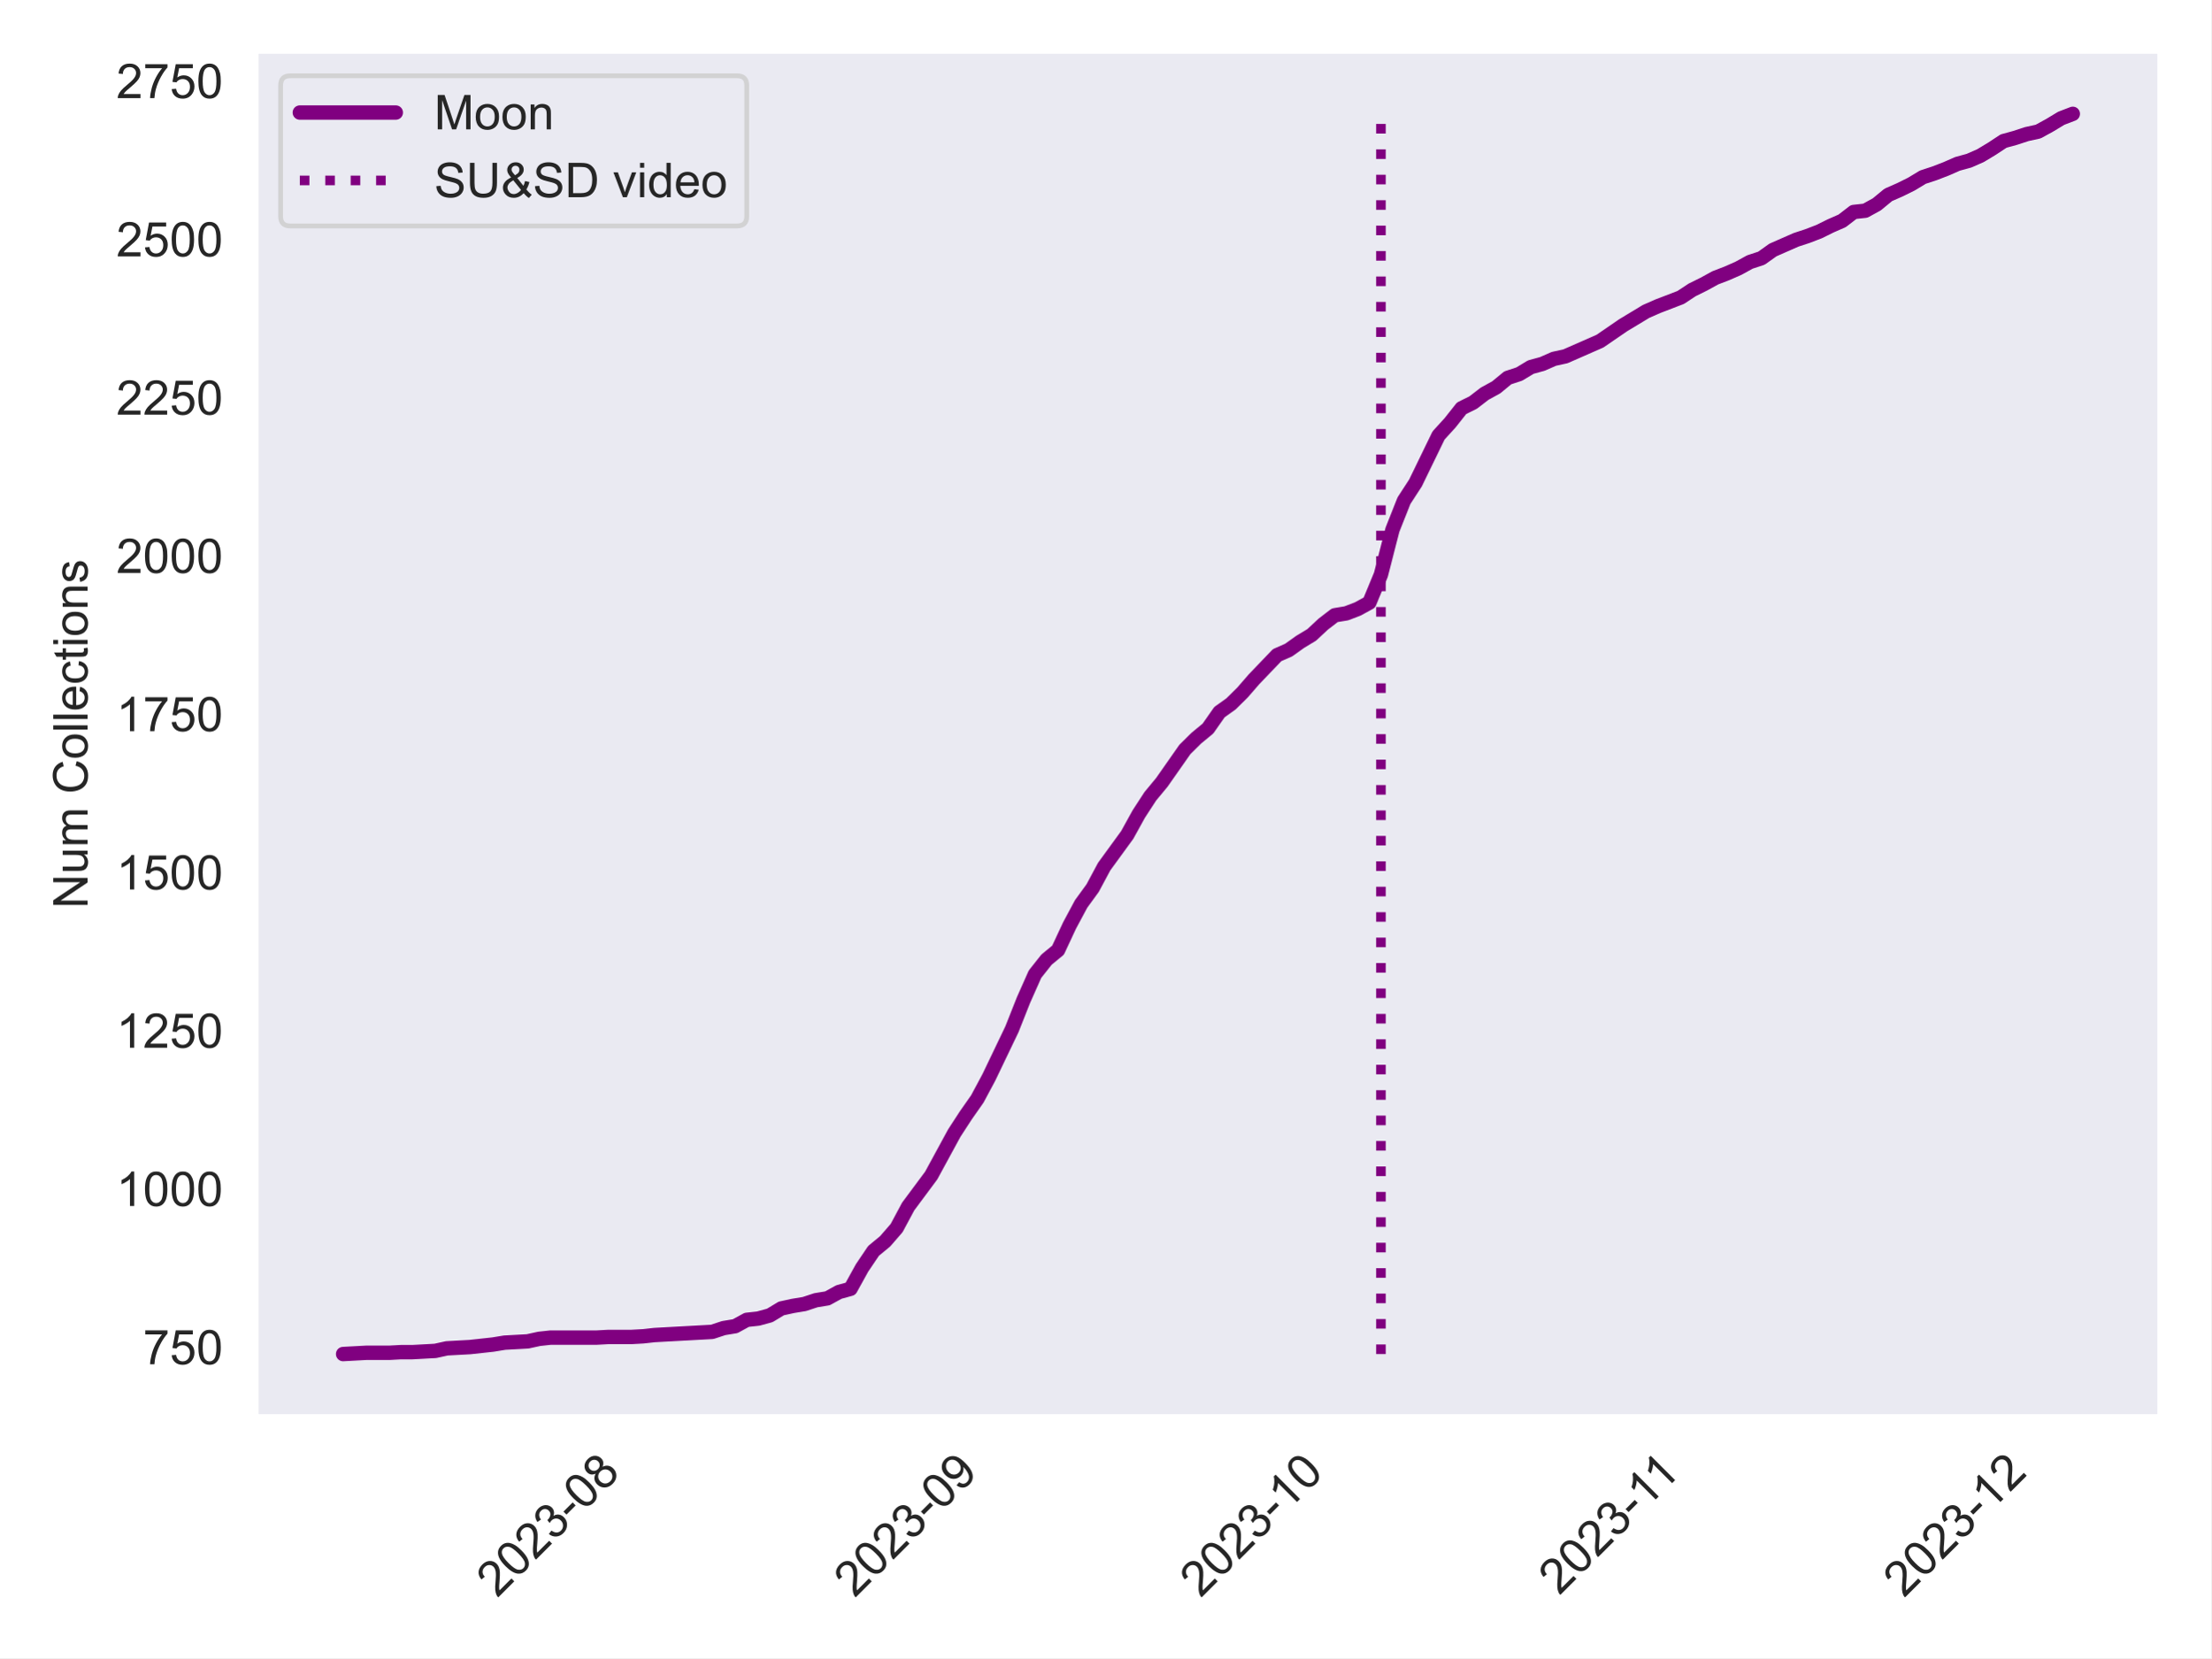
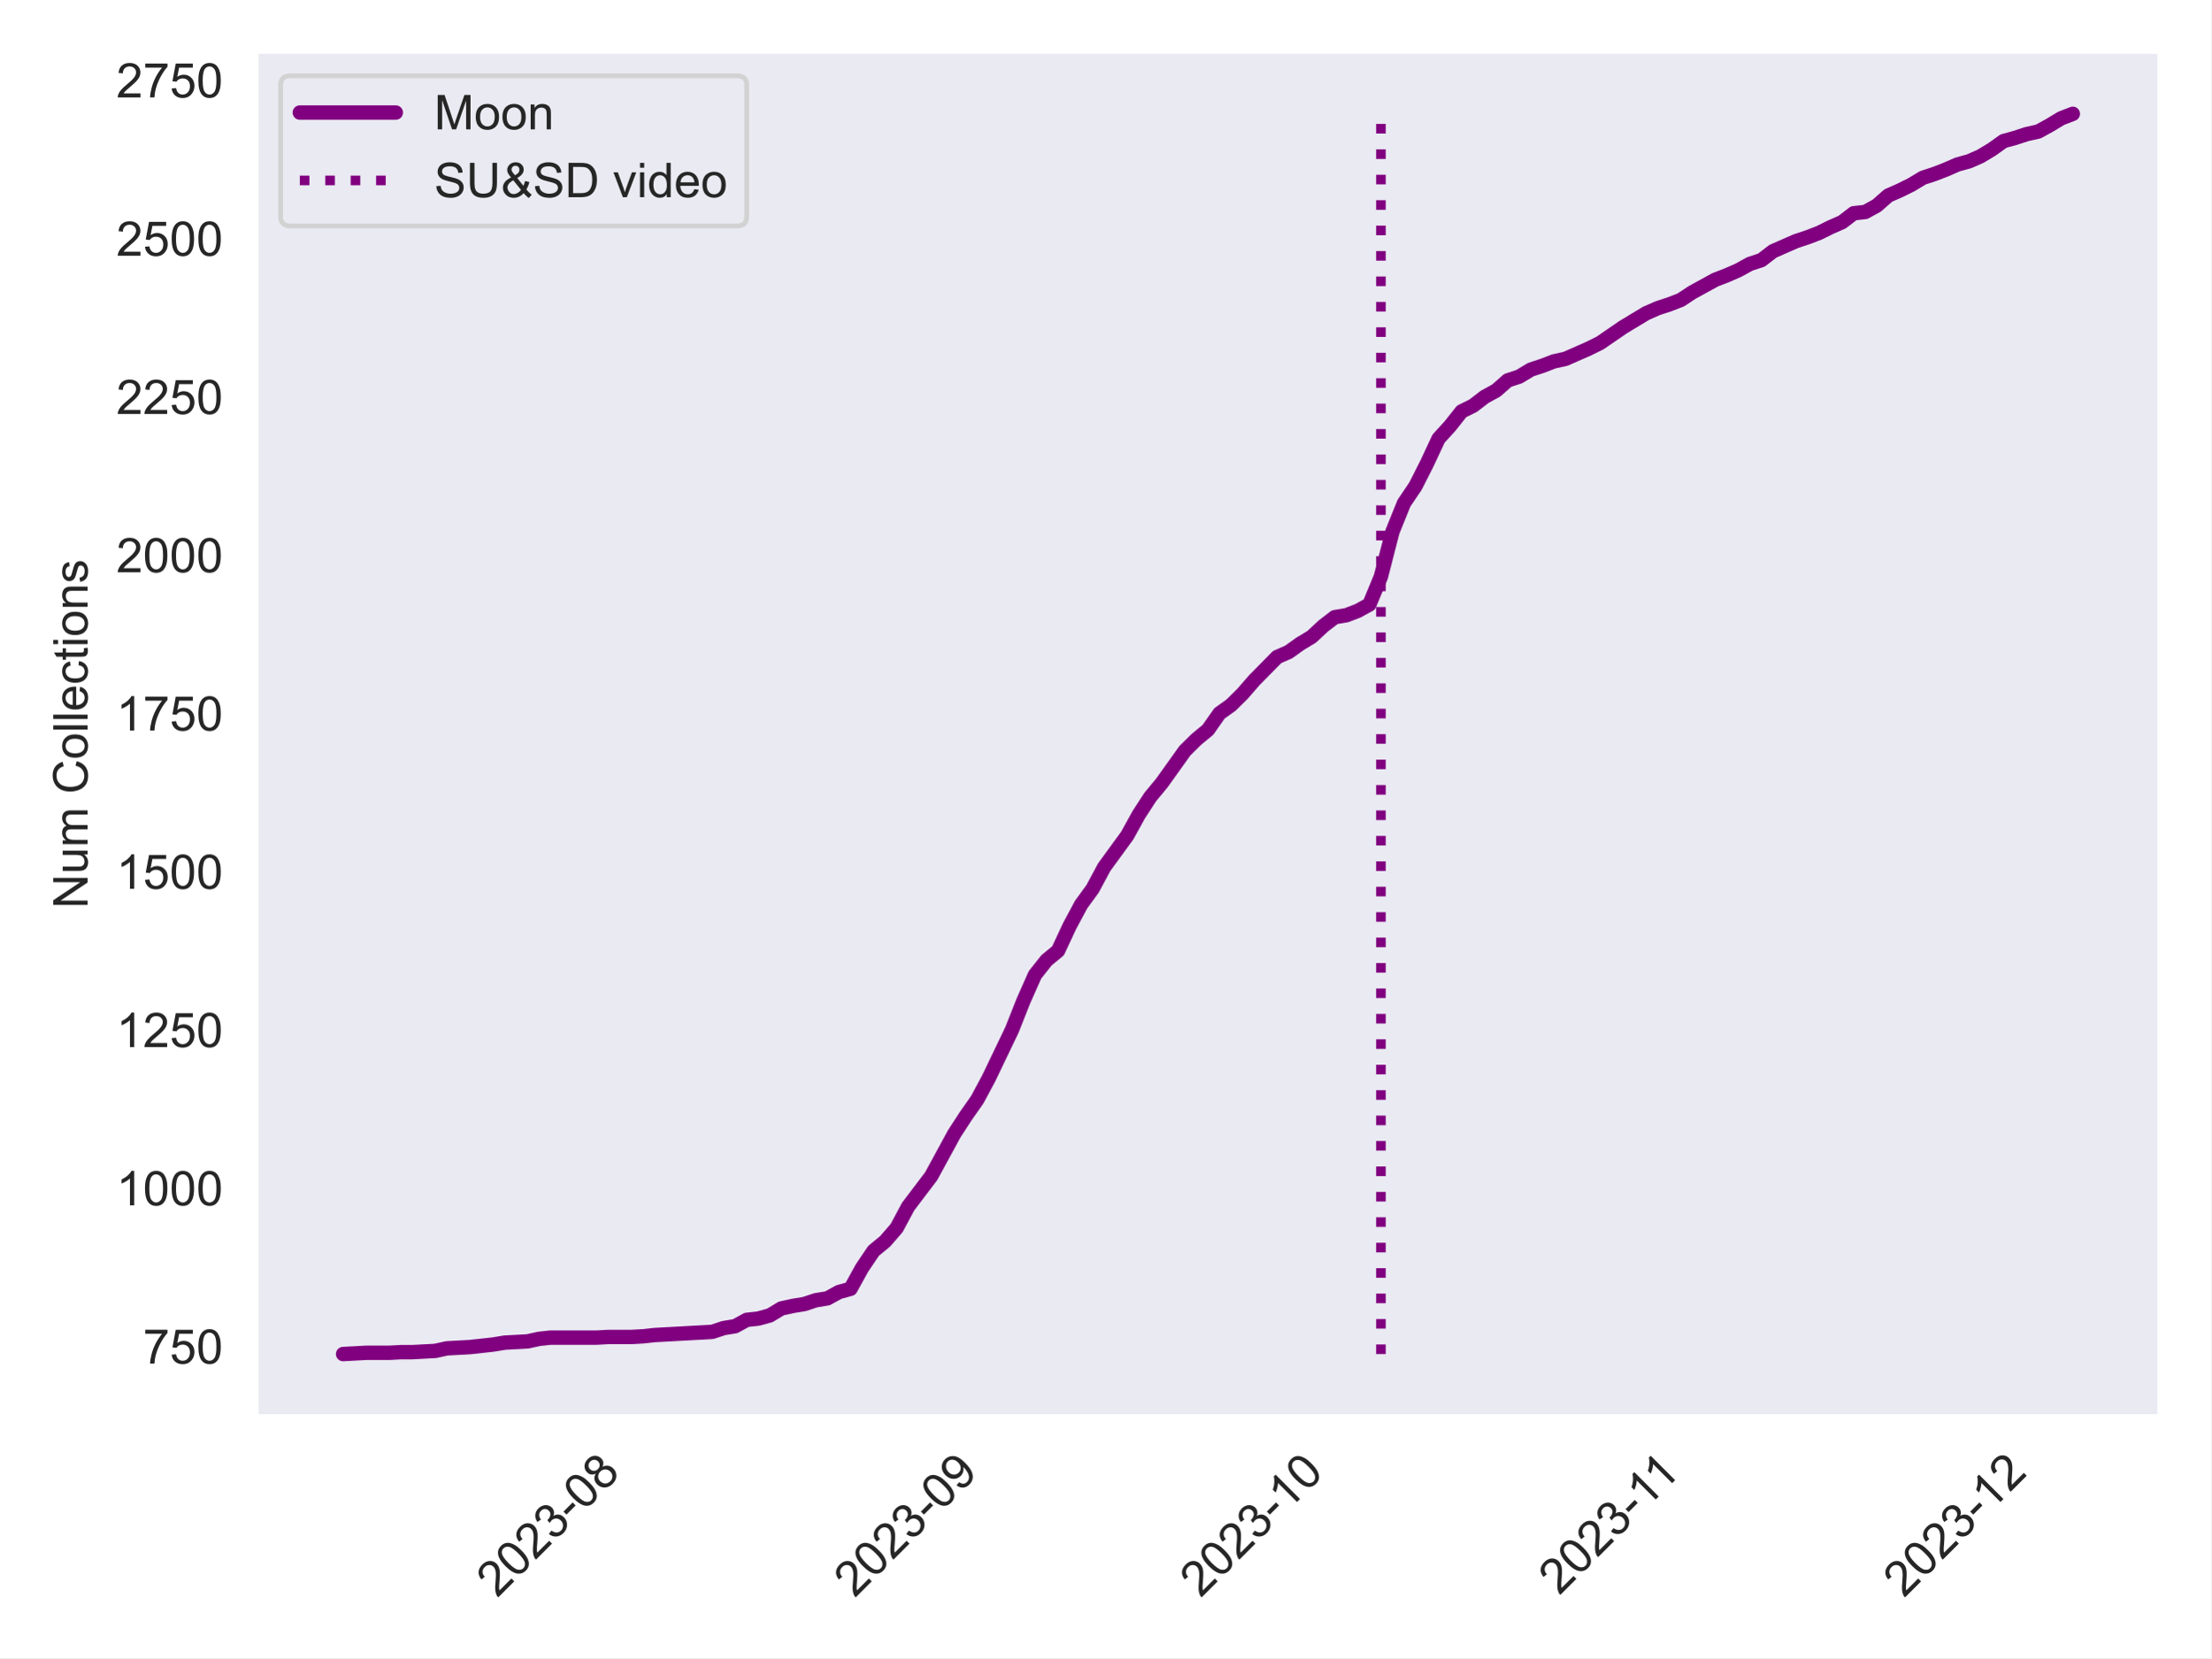
<svg xmlns="http://www.w3.org/2000/svg" xmlns:xlink="http://www.w3.org/1999/xlink" width="460.8pt" height="345.6pt" viewBox="0 0 460.8 345.6" version="1.1">
  <defs>
    <style type="text/css">*{stroke-linejoin: round; stroke-linecap: butt}</style>
  </defs>
  <g id="figure_1">
    <g id="patch_1">
      <path d="M 0 345.6  L 460.8 345.6  L 460.8 0  L 0 0  z " style="fill: #ffffff" />
    </g>
    <g id="axes_1">
      <g id="patch_2">
        <path d="M 53.48 295.153  L 450 295.153  L 450 10.8  L 53.48 10.8  z " style="fill: #eaeaf2" />
      </g>
      <g id="matplotlib.axis_1">
        <g id="xtick_1">
          <g id="text_1">
            <g style="fill: #262626" transform="translate(103.6146 333.1617) rotate(-45) scale(0.1 -0.1)">
              <defs>
                <path id="ArialMT-32" d="M 3222 541  L 3222 0  L 194 0  Q 188 203 259 391  Q 375 700 629 1000  Q 884 1300 1366 1694  Q 2113 2306 2375 2664  Q 2638 3022 2638 3341  Q 2638 3675 2398 3904  Q 2159 4134 1775 4134  Q 1369 4134 1125 3890  Q 881 3647 878 3216  L 300 3275  Q 359 3922 746 4261  Q 1134 4600 1788 4600  Q 2447 4600 2831 4234  Q 3216 3869 3216 3328  Q 3216 3053 3103 2787  Q 2991 2522 2730 2228  Q 2469 1934 1863 1422  Q 1356 997 1212 845  Q 1069 694 975 541  L 3222 541  z " transform="scale(0.015625)" />
                <path id="ArialMT-30" d="M 266 2259  Q 266 3072 433 3567  Q 600 4063 929 4331  Q 1259 4600 1759 4600  Q 2128 4600 2406 4451  Q 2684 4303 2865 4023  Q 3047 3744 3150 3342  Q 3253 2941 3253 2259  Q 3253 1453 3087 958  Q 2922 463 2592 192  Q 2263 -78 1759 -78  Q 1097 -78 719 397  Q 266 969 266 2259  z M 844 2259  Q 844 1131 1108 757  Q 1372 384 1759 384  Q 2147 384 2411 759  Q 2675 1134 2675 2259  Q 2675 3391 2411 3762  Q 2147 4134 1753 4134  Q 1366 4134 1134 3806  Q 844 3388 844 2259  z " transform="scale(0.015625)" />
                <path id="ArialMT-33" d="M 269 1209  L 831 1284  Q 928 806 1161 595  Q 1394 384 1728 384  Q 2125 384 2398 659  Q 2672 934 2672 1341  Q 2672 1728 2419 1979  Q 2166 2231 1775 2231  Q 1616 2231 1378 2169  L 1441 2663  Q 1497 2656 1531 2656  Q 1891 2656 2178 2843  Q 2466 3031 2466 3422  Q 2466 3731 2256 3934  Q 2047 4138 1716 4138  Q 1388 4138 1169 3931  Q 950 3725 888 3313  L 325 3413  Q 428 3978 793 4289  Q 1159 4600 1703 4600  Q 2078 4600 2393 4439  Q 2709 4278 2876 4000  Q 3044 3722 3044 3409  Q 3044 3113 2884 2869  Q 2725 2625 2413 2481  Q 2819 2388 3044 2092  Q 3269 1797 3269 1353  Q 3269 753 2831 336  Q 2394 -81 1725 -81  Q 1122 -81 723 278  Q 325 638 269 1209  z " transform="scale(0.015625)" />
                <path id="ArialMT-2d" d="M 203 1375  L 203 1941  L 1931 1941  L 1931 1375  L 203 1375  z " transform="scale(0.015625)" />
                <path id="ArialMT-38" d="M 1131 2484  Q 781 2613 612 2850  Q 444 3088 444 3419  Q 444 3919 803 4259  Q 1163 4600 1759 4600  Q 2359 4600 2725 4251  Q 3091 3903 3091 3403  Q 3091 3084 2923 2848  Q 2756 2613 2416 2484  Q 2838 2347 3058 2040  Q 3278 1734 3278 1309  Q 3278 722 2862 322  Q 2447 -78 1769 -78  Q 1091 -78 675 323  Q 259 725 259 1325  Q 259 1772 486 2073  Q 713 2375 1131 2484  z M 1019 3438  Q 1019 3113 1228 2906  Q 1438 2700 1772 2700  Q 2097 2700 2305 2904  Q 2513 3109 2513 3406  Q 2513 3716 2298 3927  Q 2084 4138 1766 4138  Q 1444 4138 1231 3931  Q 1019 3725 1019 3438  z M 838 1322  Q 838 1081 952 856  Q 1066 631 1291 507  Q 1516 384 1775 384  Q 2178 384 2440 643  Q 2703 903 2703 1303  Q 2703 1709 2433 1975  Q 2163 2241 1756 2241  Q 1359 2241 1098 1978  Q 838 1716 838 1322  z " transform="scale(0.015625)" />
              </defs>
              <use xlink:href="#ArialMT-32" />
              <use xlink:href="#ArialMT-30" x="55.615" />
              <use xlink:href="#ArialMT-32" x="111.23" />
              <use xlink:href="#ArialMT-33" x="166.846" />
              <use xlink:href="#ArialMT-2d" x="222.461" />
              <use xlink:href="#ArialMT-30" x="255.762" />
              <use xlink:href="#ArialMT-38" x="311.377" />
            </g>
          </g>
        </g>
        <g id="xtick_2">
          <g id="text_2">
            <g style="fill: #262626" transform="translate(178.1123 333.1617) rotate(-45) scale(0.1 -0.1)">
              <defs>
                <path id="ArialMT-39" d="M 350 1059  L 891 1109  Q 959 728 1153 556  Q 1347 384 1650 384  Q 1909 384 2104 503  Q 2300 622 2425 820  Q 2550 1019 2634 1356  Q 2719 1694 2719 2044  Q 2719 2081 2716 2156  Q 2547 1888 2255 1720  Q 1963 1553 1622 1553  Q 1053 1553 659 1965  Q 266 2378 266 3053  Q 266 3750 677 4175  Q 1088 4600 1706 4600  Q 2153 4600 2523 4359  Q 2894 4119 3086 3673  Q 3278 3228 3278 2384  Q 3278 1506 3087 986  Q 2897 466 2520 194  Q 2144 -78 1638 -78  Q 1100 -78 759 220  Q 419 519 350 1059  z M 2653 3081  Q 2653 3566 2395 3850  Q 2138 4134 1775 4134  Q 1400 4134 1122 3828  Q 844 3522 844 3034  Q 844 2597 1108 2323  Q 1372 2050 1759 2050  Q 2150 2050 2401 2323  Q 2653 2597 2653 3081  z " transform="scale(0.015625)" />
              </defs>
              <use xlink:href="#ArialMT-32" />
              <use xlink:href="#ArialMT-30" x="55.615" />
              <use xlink:href="#ArialMT-32" x="111.23" />
              <use xlink:href="#ArialMT-33" x="166.846" />
              <use xlink:href="#ArialMT-2d" x="222.461" />
              <use xlink:href="#ArialMT-30" x="255.762" />
              <use xlink:href="#ArialMT-39" x="311.377" />
            </g>
          </g>
        </g>
        <g id="xtick_3">
          <g id="text_3">
            <g style="fill: #262626" transform="translate(250.2068 333.1617) rotate(-45) scale(0.1 -0.1)">
              <defs>
                <path id="ArialMT-31" d="M 2384 0  L 1822 0  L 1822 3584  Q 1619 3391 1289 3197  Q 959 3003 697 2906  L 697 3450  Q 1169 3672 1522 3987  Q 1875 4303 2022 4600  L 2384 4600  L 2384 0  z " transform="scale(0.015625)" />
              </defs>
              <use xlink:href="#ArialMT-32" />
              <use xlink:href="#ArialMT-30" x="55.615" />
              <use xlink:href="#ArialMT-32" x="111.23" />
              <use xlink:href="#ArialMT-33" x="166.846" />
              <use xlink:href="#ArialMT-2d" x="222.461" />
              <use xlink:href="#ArialMT-31" x="255.762" />
              <use xlink:href="#ArialMT-30" x="311.377" />
            </g>
          </g>
        </g>
        <g id="xtick_4">
          <g id="text_4">
            <g style="fill: #262626" transform="translate(324.9653 332.6402) rotate(-45) scale(0.1 -0.1)">
              <use xlink:href="#ArialMT-32" />
              <use xlink:href="#ArialMT-30" x="55.615" />
              <use xlink:href="#ArialMT-32" x="111.23" />
              <use xlink:href="#ArialMT-33" x="166.846" />
              <use xlink:href="#ArialMT-2d" x="222.461" />
              <use xlink:href="#ArialMT-31" x="255.762" />
              <use xlink:href="#ArialMT-31" x="304.002" />
            </g>
          </g>
        </g>
        <g id="xtick_5">
          <g id="text_5">
            <g style="fill: #262626" transform="translate(396.7991 333.1617) rotate(-45) scale(0.1 -0.1)">
              <use xlink:href="#ArialMT-32" />
              <use xlink:href="#ArialMT-30" x="55.615" />
              <use xlink:href="#ArialMT-32" x="111.23" />
              <use xlink:href="#ArialMT-33" x="166.846" />
              <use xlink:href="#ArialMT-2d" x="222.461" />
              <use xlink:href="#ArialMT-31" x="255.762" />
              <use xlink:href="#ArialMT-32" x="311.377" />
            </g>
          </g>
        </g>
      </g>
      <g id="matplotlib.axis_2">
        <g id="ytick_1">
          <g id="text_6">
-             <g style="fill: #262626" transform="translate(29.79719 284.3551) scale(0.1 -0.1)">
+             <g style="fill: #262626" transform="translate(29.79719 284.2232) scale(0.1 -0.1)">
              <defs>
                <path id="ArialMT-37" d="M 303 3981  L 303 4522  L 3269 4522  L 3269 4084  Q 2831 3619 2401 2847  Q 1972 2075 1738 1259  Q 1569 684 1522 0  L 944 0  Q 953 541 1156 1306  Q 1359 2072 1739 2783  Q 2119 3494 2547 3981  L 303 3981  z " transform="scale(0.015625)" />
                <path id="ArialMT-35" d="M 266 1200  L 856 1250  Q 922 819 1161 601  Q 1400 384 1738 384  Q 2144 384 2425 690  Q 2706 997 2706 1503  Q 2706 1984 2436 2262  Q 2166 2541 1728 2541  Q 1456 2541 1237 2417  Q 1019 2294 894 2097  L 366 2166  L 809 4519  L 3088 4519  L 3088 3981  L 1259 3981  L 1013 2750  Q 1425 3038 1878 3038  Q 2478 3038 2890 2622  Q 3303 2206 3303 1553  Q 3303 931 2941 478  Q 2500 -78 1738 -78  Q 1113 -78 717 272  Q 322 622 266 1200  z " transform="scale(0.015625)" />
              </defs>
              <use xlink:href="#ArialMT-37" />
              <use xlink:href="#ArialMT-35" x="55.615" />
              <use xlink:href="#ArialMT-30" x="111.23" />
            </g>
          </g>
        </g>
        <g id="ytick_2">
          <g id="text_7">
-             <g style="fill: #262626" transform="translate(24.23625 251.366) scale(0.1 -0.1)">
+             <g style="fill: #262626" transform="translate(24.23625 251.2341) scale(0.1 -0.1)">
              <use xlink:href="#ArialMT-31" />
              <use xlink:href="#ArialMT-30" x="55.615" />
              <use xlink:href="#ArialMT-30" x="111.23" />
              <use xlink:href="#ArialMT-30" x="166.846" />
            </g>
          </g>
        </g>
        <g id="ytick_3">
          <g id="text_8">
-             <g style="fill: #262626" transform="translate(24.23625 218.3769) scale(0.1 -0.1)">
+             <g style="fill: #262626" transform="translate(24.23625 218.245) scale(0.1 -0.1)">
              <use xlink:href="#ArialMT-31" />
              <use xlink:href="#ArialMT-32" x="55.615" />
              <use xlink:href="#ArialMT-35" x="111.23" />
              <use xlink:href="#ArialMT-30" x="166.846" />
            </g>
          </g>
        </g>
        <g id="ytick_4">
          <g id="text_9">
-             <g style="fill: #262626" transform="translate(24.23625 185.3878) scale(0.1 -0.1)">
+             <g style="fill: #262626" transform="translate(24.23625 185.2559) scale(0.1 -0.1)">
              <use xlink:href="#ArialMT-31" />
              <use xlink:href="#ArialMT-35" x="55.615" />
              <use xlink:href="#ArialMT-30" x="111.23" />
              <use xlink:href="#ArialMT-30" x="166.846" />
            </g>
          </g>
        </g>
        <g id="ytick_5">
          <g id="text_10">
-             <g style="fill: #262626" transform="translate(24.23625 152.3987) scale(0.1 -0.1)">
+             <g style="fill: #262626" transform="translate(24.23625 152.2668) scale(0.1 -0.1)">
              <use xlink:href="#ArialMT-31" />
              <use xlink:href="#ArialMT-37" x="55.615" />
              <use xlink:href="#ArialMT-35" x="111.23" />
              <use xlink:href="#ArialMT-30" x="166.846" />
            </g>
          </g>
        </g>
        <g id="ytick_6">
          <g id="text_11">
-             <g style="fill: #262626" transform="translate(24.23625 119.4096) scale(0.1 -0.1)">
+             <g style="fill: #262626" transform="translate(24.23625 119.2777) scale(0.1 -0.1)">
              <use xlink:href="#ArialMT-32" />
              <use xlink:href="#ArialMT-30" x="55.615" />
              <use xlink:href="#ArialMT-30" x="111.23" />
              <use xlink:href="#ArialMT-30" x="166.846" />
            </g>
          </g>
        </g>
        <g id="ytick_7">
          <g id="text_12">
-             <g style="fill: #262626" transform="translate(24.23625 86.42051) scale(0.1 -0.1)">
+             <g style="fill: #262626" transform="translate(24.23625 86.28856) scale(0.1 -0.1)">
              <use xlink:href="#ArialMT-32" />
              <use xlink:href="#ArialMT-32" x="55.615" />
              <use xlink:href="#ArialMT-35" x="111.23" />
              <use xlink:href="#ArialMT-30" x="166.846" />
            </g>
          </g>
        </g>
        <g id="ytick_8">
          <g id="text_13">
-             <g style="fill: #262626" transform="translate(24.23625 53.43141) scale(0.1 -0.1)">
+             <g style="fill: #262626" transform="translate(24.23625 53.29945) scale(0.1 -0.1)">
              <use xlink:href="#ArialMT-32" />
              <use xlink:href="#ArialMT-35" x="55.615" />
              <use xlink:href="#ArialMT-30" x="111.23" />
              <use xlink:href="#ArialMT-30" x="166.846" />
            </g>
          </g>
        </g>
        <g id="ytick_9">
          <g id="text_14">
-             <g style="fill: #262626" transform="translate(24.23625 20.4423) scale(0.1 -0.1)">
+             <g style="fill: #262626" transform="translate(24.23625 20.31035) scale(0.1 -0.1)">
              <use xlink:href="#ArialMT-32" />
              <use xlink:href="#ArialMT-37" x="55.615" />
              <use xlink:href="#ArialMT-35" x="111.23" />
              <use xlink:href="#ArialMT-30" x="166.846" />
            </g>
          </g>
        </g>
        <g id="text_15">
          <g style="fill: #262626" transform="translate(18.24875 189.3764) rotate(-90) scale(0.1 -0.1)">
            <defs>
              <path id="ArialMT-4e" d="M 488 0  L 488 4581  L 1109 4581  L 3516 984  L 3516 4581  L 4097 4581  L 4097 0  L 3475 0  L 1069 3600  L 1069 0  L 488 0  z " transform="scale(0.015625)" />
              <path id="ArialMT-75" d="M 2597 0  L 2597 488  Q 2209 -75 1544 -75  Q 1250 -75 995 37  Q 741 150 617 320  Q 494 491 444 738  Q 409 903 409 1263  L 409 3319  L 972 3319  L 972 1478  Q 972 1038 1006 884  Q 1059 663 1231 536  Q 1403 409 1656 409  Q 1909 409 2131 539  Q 2353 669 2445 892  Q 2538 1116 2538 1541  L 2538 3319  L 3100 3319  L 3100 0  L 2597 0  z " transform="scale(0.015625)" />
              <path id="ArialMT-6d" d="M 422 0  L 422 3319  L 925 3319  L 925 2853  Q 1081 3097 1340 3245  Q 1600 3394 1931 3394  Q 2300 3394 2536 3241  Q 2772 3088 2869 2813  Q 3263 3394 3894 3394  Q 4388 3394 4653 3120  Q 4919 2847 4919 2278  L 4919 0  L 4359 0  L 4359 2091  Q 4359 2428 4304 2576  Q 4250 2725 4106 2815  Q 3963 2906 3769 2906  Q 3419 2906 3187 2673  Q 2956 2441 2956 1928  L 2956 0  L 2394 0  L 2394 2156  Q 2394 2531 2256 2718  Q 2119 2906 1806 2906  Q 1569 2906 1367 2781  Q 1166 2656 1075 2415  Q 984 2175 984 1722  L 984 0  L 422 0  z " transform="scale(0.015625)" />
              <path id="ArialMT-20" transform="scale(0.015625)" />
              <path id="ArialMT-43" d="M 3763 1606  L 4369 1453  Q 4178 706 3683 314  Q 3188 -78 2472 -78  Q 1731 -78 1267 223  Q 803 525 561 1097  Q 319 1669 319 2325  Q 319 3041 592 3573  Q 866 4106 1370 4382  Q 1875 4659 2481 4659  Q 3169 4659 3637 4309  Q 4106 3959 4291 3325  L 3694 3184  Q 3534 3684 3231 3912  Q 2928 4141 2469 4141  Q 1941 4141 1586 3887  Q 1231 3634 1087 3207  Q 944 2781 944 2328  Q 944 1744 1114 1308  Q 1284 872 1643 656  Q 2003 441 2422 441  Q 2931 441 3284 734  Q 3638 1028 3763 1606  z " transform="scale(0.015625)" />
              <path id="ArialMT-6f" d="M 213 1659  Q 213 2581 725 3025  Q 1153 3394 1769 3394  Q 2453 3394 2887 2945  Q 3322 2497 3322 1706  Q 3322 1066 3130 698  Q 2938 331 2570 128  Q 2203 -75 1769 -75  Q 1072 -75 642 372  Q 213 819 213 1659  z M 791 1659  Q 791 1022 1069 705  Q 1347 388 1769 388  Q 2188 388 2466 706  Q 2744 1025 2744 1678  Q 2744 2294 2464 2611  Q 2184 2928 1769 2928  Q 1347 2928 1069 2612  Q 791 2297 791 1659  z " transform="scale(0.015625)" />
              <path id="ArialMT-6c" d="M 409 0  L 409 4581  L 972 4581  L 972 0  L 409 0  z " transform="scale(0.015625)" />
              <path id="ArialMT-65" d="M 2694 1069  L 3275 997  Q 3138 488 2766 206  Q 2394 -75 1816 -75  Q 1088 -75 661 373  Q 234 822 234 1631  Q 234 2469 665 2931  Q 1097 3394 1784 3394  Q 2450 3394 2872 2941  Q 3294 2488 3294 1666  Q 3294 1616 3291 1516  L 816 1516  Q 847 969 1125 678  Q 1403 388 1819 388  Q 2128 388 2347 550  Q 2566 713 2694 1069  z M 847 1978  L 2700 1978  Q 2663 2397 2488 2606  Q 2219 2931 1791 2931  Q 1403 2931 1139 2672  Q 875 2413 847 1978  z " transform="scale(0.015625)" />
              <path id="ArialMT-63" d="M 2588 1216  L 3141 1144  Q 3050 572 2676 248  Q 2303 -75 1759 -75  Q 1078 -75 664 370  Q 250 816 250 1647  Q 250 2184 428 2587  Q 606 2991 970 3192  Q 1334 3394 1763 3394  Q 2303 3394 2647 3120  Q 2991 2847 3088 2344  L 2541 2259  Q 2463 2594 2264 2762  Q 2066 2931 1784 2931  Q 1359 2931 1093 2626  Q 828 2322 828 1663  Q 828 994 1084 691  Q 1341 388 1753 388  Q 2084 388 2306 591  Q 2528 794 2588 1216  z " transform="scale(0.015625)" />
              <path id="ArialMT-74" d="M 1650 503  L 1731 6  Q 1494 -44 1306 -44  Q 1000 -44 831 53  Q 663 150 594 308  Q 525 466 525 972  L 525 2881  L 113 2881  L 113 3319  L 525 3319  L 525 4141  L 1084 4478  L 1084 3319  L 1650 3319  L 1650 2881  L 1084 2881  L 1084 941  Q 1084 700 1114 631  Q 1144 563 1211 522  Q 1278 481 1403 481  Q 1497 481 1650 503  z " transform="scale(0.015625)" />
              <path id="ArialMT-69" d="M 425 3934  L 425 4581  L 988 4581  L 988 3934  L 425 3934  z M 425 0  L 425 3319  L 988 3319  L 988 0  L 425 0  z " transform="scale(0.015625)" />
              <path id="ArialMT-6e" d="M 422 0  L 422 3319  L 928 3319  L 928 2847  Q 1294 3394 1984 3394  Q 2284 3394 2536 3286  Q 2788 3178 2913 3003  Q 3038 2828 3088 2588  Q 3119 2431 3119 2041  L 3119 0  L 2556 0  L 2556 2019  Q 2556 2363 2490 2533  Q 2425 2703 2258 2804  Q 2091 2906 1866 2906  Q 1506 2906 1245 2678  Q 984 2450 984 1813  L 984 0  L 422 0  z " transform="scale(0.015625)" />
              <path id="ArialMT-73" d="M 197 991  L 753 1078  Q 800 744 1014 566  Q 1228 388 1613 388  Q 2000 388 2187 545  Q 2375 703 2375 916  Q 2375 1106 2209 1216  Q 2094 1291 1634 1406  Q 1016 1563 777 1677  Q 538 1791 414 1992  Q 291 2194 291 2438  Q 291 2659 392 2848  Q 494 3038 669 3163  Q 800 3259 1026 3326  Q 1253 3394 1513 3394  Q 1903 3394 2198 3281  Q 2494 3169 2634 2976  Q 2775 2784 2828 2463  L 2278 2388  Q 2241 2644 2061 2787  Q 1881 2931 1553 2931  Q 1166 2931 1000 2803  Q 834 2675 834 2503  Q 834 2394 903 2306  Q 972 2216 1119 2156  Q 1203 2125 1616 2013  Q 2213 1853 2448 1751  Q 2684 1650 2818 1456  Q 2953 1263 2953 975  Q 2953 694 2789 445  Q 2625 197 2315 61  Q 2006 -75 1616 -75  Q 969 -75 630 194  Q 291 463 197 991  z " transform="scale(0.015625)" />
            </defs>
            <use xlink:href="#ArialMT-4e" />
            <use xlink:href="#ArialMT-75" x="72.217" />
            <use xlink:href="#ArialMT-6d" x="127.832" />
            <use xlink:href="#ArialMT-20" x="211.133" />
            <use xlink:href="#ArialMT-43" x="238.916" />
            <use xlink:href="#ArialMT-6f" x="311.133" />
            <use xlink:href="#ArialMT-6c" x="366.748" />
            <use xlink:href="#ArialMT-6c" x="388.965" />
            <use xlink:href="#ArialMT-65" x="411.182" />
            <use xlink:href="#ArialMT-63" x="466.797" />
            <use xlink:href="#ArialMT-74" x="516.797" />
            <use xlink:href="#ArialMT-69" x="544.58" />
            <use xlink:href="#ArialMT-6f" x="566.797" />
            <use xlink:href="#ArialMT-6e" x="622.412" />
            <use xlink:href="#ArialMT-73" x="678.027" />
          </g>
        </g>
      </g>
      <g id="PolyCollection_1" />
      <g id="line2d_1">
-         <path d="M 71.504 282.228  L 76.31 281.964  L 81.116 281.964  L 83.519 281.832  L 85.923 281.832  L 90.729 281.568  L 93.132 281.04  L 97.938 280.776  L 102.745 280.248  L 105.148 279.853  L 109.954 279.589  L 112.357 279.061  L 114.76 278.797  L 124.373 278.797  L 126.776 278.665  L 131.582 278.665  L 133.986 278.533  L 136.389 278.269  L 148.404 277.609  L 150.808 276.818  L 153.211 276.422  L 155.614 275.102  L 158.017 274.838  L 160.42 274.178  L 162.823 272.727  L 165.227 272.199  L 167.63 271.803  L 170.033 271.011  L 172.436 270.616  L 174.839 269.296  L 177.242 268.636  L 179.645 264.282  L 182.049 260.719  L 184.452 258.74  L 186.855 255.968  L 189.258 251.482  L 194.064 245.016  L 198.871 236.175  L 201.274 232.48  L 203.677 229.049  L 206.08 224.563  L 210.886 214.534  L 213.29 208.464  L 215.693 203.054  L 218.096 200.019  L 220.499 198.04  L 222.902 192.893  L 225.305 188.407  L 227.708 185.108  L 230.112 180.621  L 234.918 174.023  L 237.321 169.669  L 239.724 165.974  L 242.127 163.071  L 246.934 156.209  L 249.337 153.834  L 251.74 151.855  L 254.143 148.424  L 256.546 146.709  L 258.949 144.333  L 261.353 141.562  L 266.159 136.548  L 268.562 135.492  L 270.965 133.777  L 273.368 132.325  L 275.772 130.082  L 278.175 128.235  L 280.578 127.839  L 282.981 126.915  L 285.384 125.595  L 287.787 119.789  L 290.19 110.42  L 292.594 104.351  L 294.997 100.656  L 299.803 90.759  L 302.206 88.12  L 304.609 85.085  L 307.012 83.897  L 309.416 82.05  L 311.819 80.73  L 314.222 78.751  L 316.625 77.959  L 319.028 76.508  L 321.431 75.848  L 323.835 74.792  L 326.238 74.264  L 333.447 71.097  L 338.253 67.799  L 343.06 64.896  L 345.463 63.84  L 350.269 61.992  L 352.672 60.409  L 355.076 59.221  L 357.479 57.902  L 359.882 56.978  L 362.285 55.922  L 364.688 54.603  L 367.091 53.811  L 369.494 52.096  L 374.301 49.984  L 376.704 49.193  L 379.107 48.269  L 381.51 47.081  L 383.913 46.026  L 386.316 44.178  L 388.72 43.914  L 391.123 42.595  L 393.526 40.616  L 395.929 39.56  L 398.332 38.372  L 400.735 36.921  L 403.139 36.129  L 405.542 35.205  L 407.945 34.15  L 410.348 33.49  L 412.751 32.434  L 415.154 30.983  L 417.557 29.399  L 419.961 28.739  L 422.364 27.948  L 424.767 27.42  L 427.17 26.1  L 429.573 24.649  L 431.976 23.725  L 431.976 23.725  " clip-path="url(#p1d74c15064)" style="fill: none; stroke: #800080; stroke-width: 3; stroke-linecap: round" />
+         <path d="M 71.504 282.228  L 76.31 281.964  L 81.116 281.964  L 83.519 281.832  L 85.923 281.832  L 90.729 281.568  L 93.132 281.04  L 97.938 280.776  L 102.745 280.248  L 105.148 279.853  L 109.954 279.589  L 112.357 279.061  L 114.76 278.797  L 124.373 278.797  L 126.776 278.665  L 131.582 278.665  L 133.986 278.533  L 136.389 278.269  L 148.404 277.609  L 150.808 276.818  L 153.211 276.422  L 155.614 275.102  L 158.017 274.838  L 160.42 274.178  L 162.823 272.727  L 165.227 272.199  L 167.63 271.803  L 170.033 271.011  L 172.436 270.616  L 174.839 269.296  L 177.242 268.636  L 179.645 264.282  L 182.049 260.719  L 184.452 258.74  L 186.855 255.968  L 189.258 251.482  L 194.064 245.148  L 198.871 236.307  L 201.274 232.612  L 203.677 229.181  L 206.08 224.695  L 210.886 214.666  L 213.29 208.596  L 215.693 203.186  L 218.096 200.151  L 220.499 198.172  L 222.902 193.025  L 225.305 188.539  L 227.708 185.24  L 230.112 180.753  L 234.918 174.155  L 237.321 169.801  L 239.724 166.106  L 242.127 163.203  L 246.934 156.473  L 249.337 154.098  L 251.74 152.119  L 254.143 148.688  L 256.546 146.972  L 258.949 144.597  L 261.353 141.826  L 266.159 136.944  L 268.562 135.888  L 270.965 134.173  L 273.368 132.721  L 275.772 130.478  L 278.175 128.63  L 280.578 128.235  L 282.981 127.311  L 285.384 125.991  L 287.787 120.185  L 290.19 110.816  L 292.594 104.878  L 294.997 101.316  L 297.4 96.565  L 299.803 91.419  L 302.206 88.78  L 304.609 85.745  L 307.012 84.557  L 309.416 82.71  L 311.819 81.39  L 314.222 79.279  L 316.625 78.487  L 319.028 77.036  L 321.431 76.244  L 323.835 75.32  L 326.238 74.792  L 331.044 72.681  L 333.447 71.493  L 338.253 68.194  L 343.06 65.291  L 345.463 64.236  L 347.866 63.444  L 350.269 62.52  L 352.672 60.937  L 357.479 58.298  L 359.882 57.374  L 362.285 56.318  L 364.688 54.999  L 367.091 54.207  L 369.494 52.36  L 374.301 50.248  L 376.704 49.457  L 379.107 48.533  L 381.51 47.345  L 383.913 46.29  L 386.316 44.442  L 388.72 44.178  L 391.123 42.859  L 393.526 40.748  L 395.929 39.692  L 398.332 38.504  L 400.735 37.053  L 403.139 36.261  L 405.542 35.337  L 407.945 34.282  L 410.348 33.622  L 412.751 32.566  L 415.154 31.115  L 417.557 29.399  L 419.961 28.739  L 422.364 27.948  L 424.767 27.42  L 427.17 26.1  L 429.573 24.649  L 431.976 23.725  L 431.976 23.725  " clip-path="url(#p2beba45c19)" style="fill: none; stroke: #800080; stroke-width: 3; stroke-linecap: round" />
      </g>
      <g id="LineCollection_1">
-         <path d="M 287.787 282.228  L 287.787 23.725  " clip-path="url(#p1d74c15064)" style="fill: none; stroke-dasharray: 2,3.3; stroke-dashoffset: 0; stroke: #800080; stroke-width: 2" />
+         <path d="M 287.787 282.228  L 287.787 23.725  " clip-path="url(#p2beba45c19)" style="fill: none; stroke-dasharray: 2,3.3; stroke-dashoffset: 0; stroke: #800080; stroke-width: 2" />
      </g>
      <g id="patch_3">
        <path d="M 53.48 295.153  L 53.48 10.8  " style="fill: none; stroke: #ffffff; stroke-width: 0.8; stroke-linejoin: miter; stroke-linecap: square" />
      </g>
      <g id="patch_4">
        <path d="M 450 295.153  L 450 10.8  " style="fill: none; stroke: #ffffff; stroke-width: 0.8; stroke-linejoin: miter; stroke-linecap: square" />
      </g>
      <g id="patch_5">
        <path d="M 53.48 295.153  L 450 295.153  " style="fill: none; stroke: #ffffff; stroke-width: 0.8; stroke-linejoin: miter; stroke-linecap: square" />
      </g>
      <g id="patch_6">
        <path d="M 53.48 10.8  L 450 10.8  " style="fill: none; stroke: #ffffff; stroke-width: 0.8; stroke-linejoin: miter; stroke-linecap: square" />
      </g>
      <g id="legend_1">
        <g id="patch_7">
          <path d="M 60.48 47.091  L 153.618 47.091  Q 155.618 47.091 155.618 45.091  L 155.618 17.8  Q 155.618 15.8 153.618 15.8  L 60.48 15.8  Q 58.48 15.8 58.48 17.8  L 58.48 45.091  Q 58.48 47.091 60.48 47.091  z " style="fill: #eaeaf2; opacity: 0.8; stroke: #cccccc; stroke-linejoin: miter" />
        </g>
        <g id="line2d_2">
          <path d="M 62.48 23.458  L 72.48 23.458  L 82.48 23.458  " style="fill: none; stroke: #800080; stroke-width: 3; stroke-linecap: round" />
        </g>
        <g id="text_16">
          <g style="fill: #262626" transform="translate(90.48 26.95781) scale(0.1 -0.1)">
            <defs>
              <path id="ArialMT-4d" d="M 475 0  L 475 4581  L 1388 4581  L 2472 1338  Q 2622 884 2691 659  Q 2769 909 2934 1394  L 4031 4581  L 4847 4581  L 4847 0  L 4263 0  L 4263 3834  L 2931 0  L 2384 0  L 1059 3900  L 1059 0  L 475 0  z " transform="scale(0.015625)" />
            </defs>
            <use xlink:href="#ArialMT-4d" />
            <use xlink:href="#ArialMT-6f" x="83.301" />
            <use xlink:href="#ArialMT-6f" x="138.916" />
            <use xlink:href="#ArialMT-6e" x="194.531" />
          </g>
        </g>
        <g id="line2d_3">
          <path d="M 62.48 37.603  L 82.48 37.603  " style="fill: none; stroke-dasharray: 2,3.3; stroke-dashoffset: 0; stroke: #800080; stroke-width: 2" />
        </g>
        <g id="text_17">
          <g style="fill: #262626" transform="translate(90.48 41.10312) scale(0.1 -0.1)">
            <defs>
              <path id="ArialMT-53" d="M 288 1472  L 859 1522  Q 900 1178 1048 958  Q 1197 738 1509 602  Q 1822 466 2213 466  Q 2559 466 2825 569  Q 3091 672 3220 851  Q 3350 1031 3350 1244  Q 3350 1459 3225 1620  Q 3100 1781 2813 1891  Q 2628 1963 1997 2114  Q 1366 2266 1113 2400  Q 784 2572 623 2826  Q 463 3081 463 3397  Q 463 3744 659 4045  Q 856 4347 1234 4503  Q 1613 4659 2075 4659  Q 2584 4659 2973 4495  Q 3363 4331 3572 4012  Q 3781 3694 3797 3291  L 3216 3247  Q 3169 3681 2898 3903  Q 2628 4125 2100 4125  Q 1550 4125 1298 3923  Q 1047 3722 1047 3438  Q 1047 3191 1225 3031  Q 1400 2872 2139 2705  Q 2878 2538 3153 2413  Q 3553 2228 3743 1945  Q 3934 1663 3934 1294  Q 3934 928 3725 604  Q 3516 281 3123 101  Q 2731 -78 2241 -78  Q 1619 -78 1198 103  Q 778 284 539 648  Q 300 1013 288 1472  z " transform="scale(0.015625)" />
              <path id="ArialMT-55" d="M 3500 4581  L 4106 4581  L 4106 1934  Q 4106 1244 3950 837  Q 3794 431 3386 176  Q 2978 -78 2316 -78  Q 1672 -78 1262 144  Q 853 366 678 786  Q 503 1206 503 1934  L 503 4581  L 1109 4581  L 1109 1938  Q 1109 1341 1220 1058  Q 1331 775 1601 622  Q 1872 469 2263 469  Q 2931 469 3215 772  Q 3500 1075 3500 1938  L 3500 4581  z " transform="scale(0.015625)" />
              <path id="ArialMT-26" d="M 3041 541  Q 2763 231 2434 76  Q 2106 -78 1725 -78  Q 1022 -78 609 397  Q 275 784 275 1263  Q 275 1688 548 2030  Q 822 2372 1366 2631  Q 1056 2988 953 3209  Q 850 3431 850 3638  Q 850 4050 1173 4354  Q 1497 4659 1988 4659  Q 2456 4659 2754 4371  Q 3053 4084 3053 3681  Q 3053 3028 2188 2566  L 3009 1519  Q 3150 1794 3228 2156  L 3813 2031  Q 3663 1431 3406 1044  Q 3722 625 4122 341  L 3744 -106  Q 3403 113 3041 541  z M 1897 2928  Q 2263 3144 2370 3306  Q 2478 3469 2478 3666  Q 2478 3900 2329 4048  Q 2181 4197 1959 4197  Q 1731 4197 1579 4050  Q 1428 3903 1428 3691  Q 1428 3584 1483 3467  Q 1538 3350 1647 3219  L 1897 2928  z M 2688 984  L 1656 2263  Q 1200 1991 1040 1758  Q 881 1525 881 1297  Q 881 1019 1103 719  Q 1325 419 1731 419  Q 1984 419 2254 576  Q 2525 734 2688 984  z " transform="scale(0.015625)" />
              <path id="ArialMT-44" d="M 494 0  L 494 4581  L 2072 4581  Q 2606 4581 2888 4516  Q 3281 4425 3559 4188  Q 3922 3881 4101 3404  Q 4281 2928 4281 2316  Q 4281 1794 4159 1391  Q 4038 988 3847 723  Q 3656 459 3429 307  Q 3203 156 2883 78  Q 2563 0 2147 0  L 494 0  z M 1100 541  L 2078 541  Q 2531 541 2789 625  Q 3047 709 3200 863  Q 3416 1078 3536 1442  Q 3656 1806 3656 2325  Q 3656 3044 3420 3430  Q 3184 3816 2847 3947  Q 2603 4041 2063 4041  L 1100 4041  L 1100 541  z " transform="scale(0.015625)" />
              <path id="ArialMT-76" d="M 1344 0  L 81 3319  L 675 3319  L 1388 1331  Q 1503 1009 1600 663  Q 1675 925 1809 1294  L 2547 3319  L 3125 3319  L 1869 0  L 1344 0  z " transform="scale(0.015625)" />
              <path id="ArialMT-64" d="M 2575 0  L 2575 419  Q 2259 -75 1647 -75  Q 1250 -75 917 144  Q 584 363 401 755  Q 219 1147 219 1656  Q 219 2153 384 2558  Q 550 2963 881 3178  Q 1213 3394 1622 3394  Q 1922 3394 2156 3267  Q 2391 3141 2538 2938  L 2538 4581  L 3097 4581  L 3097 0  L 2575 0  z M 797 1656  Q 797 1019 1065 703  Q 1334 388 1700 388  Q 2069 388 2326 689  Q 2584 991 2584 1609  Q 2584 2291 2321 2609  Q 2059 2928 1675 2928  Q 1300 2928 1048 2622  Q 797 2316 797 1656  z " transform="scale(0.015625)" />
            </defs>
            <use xlink:href="#ArialMT-53" />
            <use xlink:href="#ArialMT-55" x="66.699" />
            <use xlink:href="#ArialMT-26" x="138.916" />
            <use xlink:href="#ArialMT-53" x="205.615" />
            <use xlink:href="#ArialMT-44" x="272.314" />
            <use xlink:href="#ArialMT-20" x="344.531" />
            <use xlink:href="#ArialMT-76" x="372.314" />
            <use xlink:href="#ArialMT-69" x="422.314" />
            <use xlink:href="#ArialMT-64" x="444.531" />
            <use xlink:href="#ArialMT-65" x="500.146" />
            <use xlink:href="#ArialMT-6f" x="555.762" />
          </g>
        </g>
      </g>
    </g>
  </g>
  <defs>
-     <clipPath id="p1d74c15064">
+     <clipPath id="p2beba45c19">
      <rect x="53.48" y="10.8" width="396.52" height="284.353" />
    </clipPath>
  </defs>
</svg>
